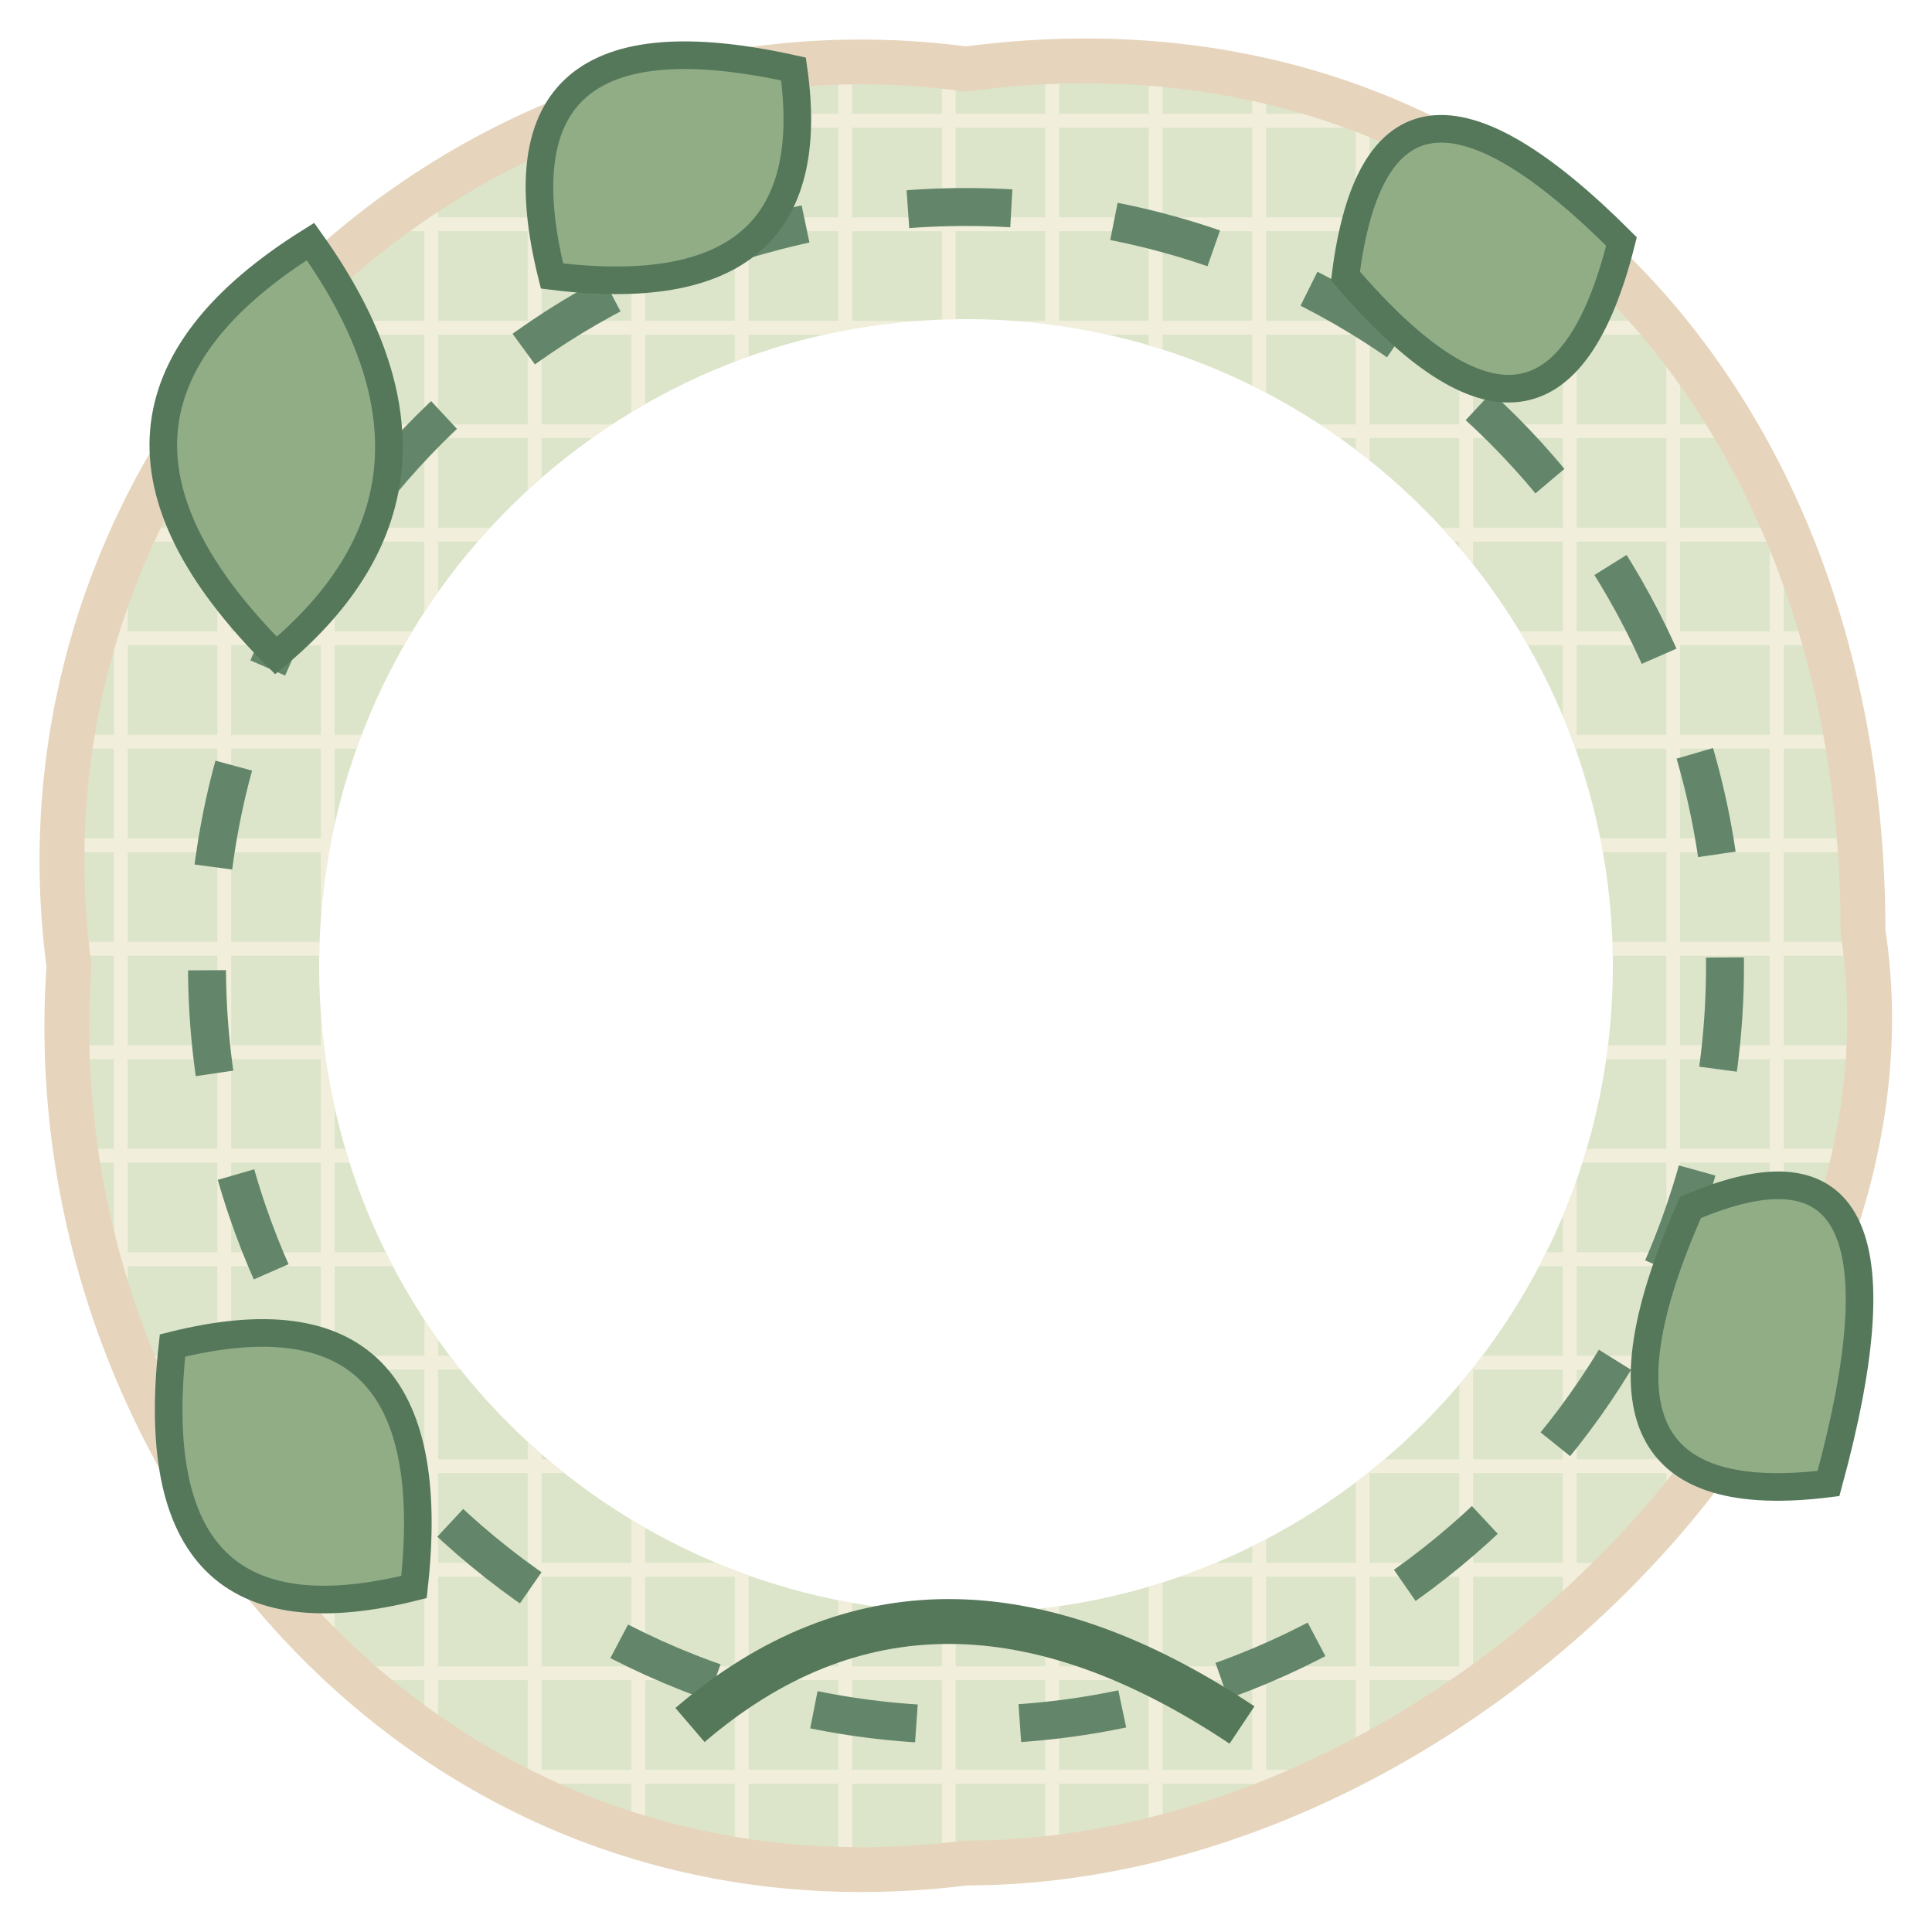
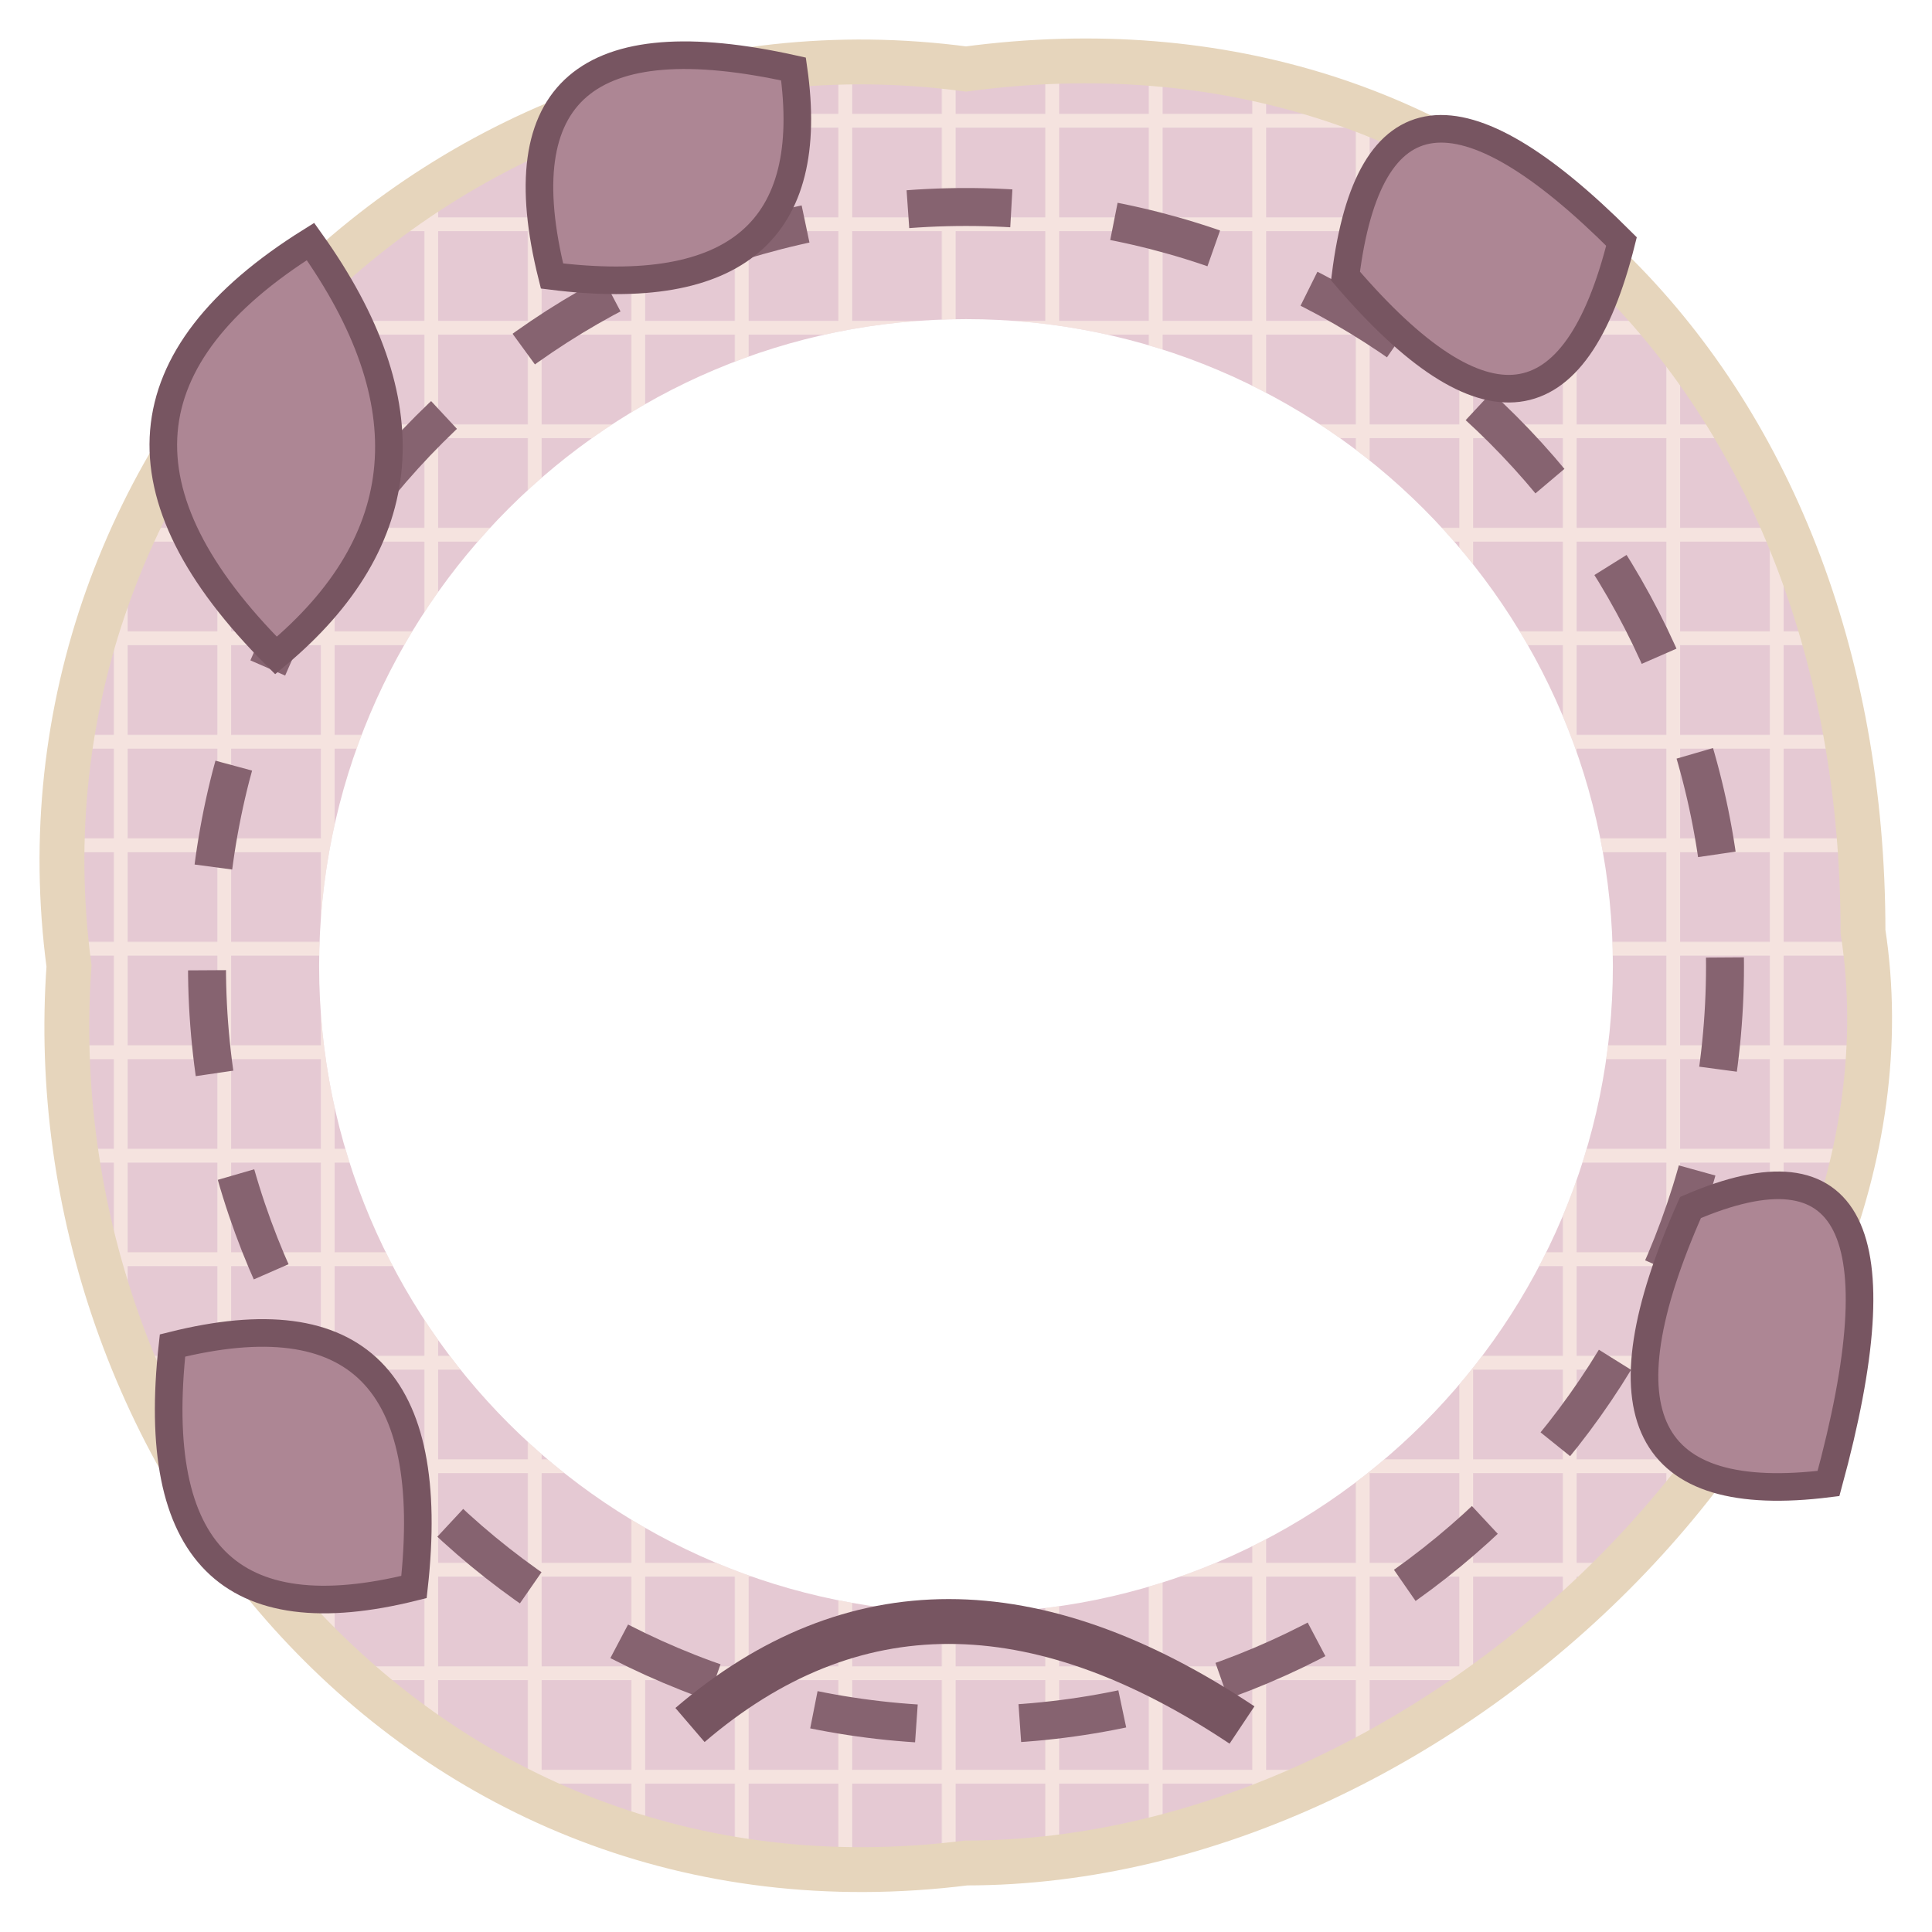
<svg xmlns="http://www.w3.org/2000/svg" width="56" height="56" viewBox="0 0 56 56">
  <defs>
    <pattern id="cloth" width="3" height="3" patternUnits="userSpaceOnUse">
      <path d="M0 .5h3M.5 0v3" fill="none" stroke="#fff5e7" stroke-width=".4" opacity=".6" />
    </pattern>
  </defs>
-   <path d="M28 2C43 0 54 11 54 27C56 40 42 54 28 54C12 56 1 42 2 28C0 13 13 0 28 2ZM28 9.25a18.75 18.75 0 1 0 0 37.5a18.75 18.75 0 1 0 0-37.5Z" fill="#dce5c9" fill-rule="evenodd" />
+   <path d="M28 2C43 0 54 11 54 27C56 40 42 54 28 54C12 56 1 42 2 28C0 13 13 0 28 2ZM28 9.25a18.75 18.75 0 1 0 0 37.5a18.75 18.75 0 1 0 0-37.5Z" fill="#e5c9d3" fill-rule="evenodd" />
  <path d="M28 2C43 0 54 11 54 27C56 40 42 54 28 54C12 56 1 42 2 28C0 13 13 0 28 2ZM28 9.25a18.75 18.75 0 1 0 0 37.5a18.75 18.75 0 1 0 0-37.5Z" fill="url(#cloth)" fill-rule="evenodd" />
  <path d="M28 2C43 0 54 11 54 27C56 40 42 54 28 54C12 56 1 42 2 28C0 13 13 0 28 2Z" fill="none" stroke="#e6d5bc" stroke-width="1.3" />
-   <circle cx="28" cy="28" r="22" fill="none" stroke="#63866b" stroke-width="1.1" stroke-dasharray="3 3" />
-   <g fill="#90ad86" stroke="#55775a" stroke-width=".8">
+   <circle cx="28" cy="28" r="22" fill="none" stroke="#866370" stroke-width="1.1" stroke-dasharray="3 3" />
+   <g fill="#ad8694" stroke="#775561" stroke-width=".8">
    <path d="M8 19Q1 12 9 7Q14 14 8 19ZM16 8Q14 0 23 2Q24 9 16 8ZM39 8Q40 0 47 7Q45 15 39 8ZM49 35Q56 32 53 43Q45 44 49 35ZM12 46Q4 48 5 39Q13 37 12 46Z" />
  </g>
-   <path d="M20 50q7-6 16 0" fill="none" stroke="#55775a" stroke-width="1.3" />
+   <path d="M20 50q7-6 16 0" fill="none" stroke="#775561" stroke-width="1.3" />
</svg>
